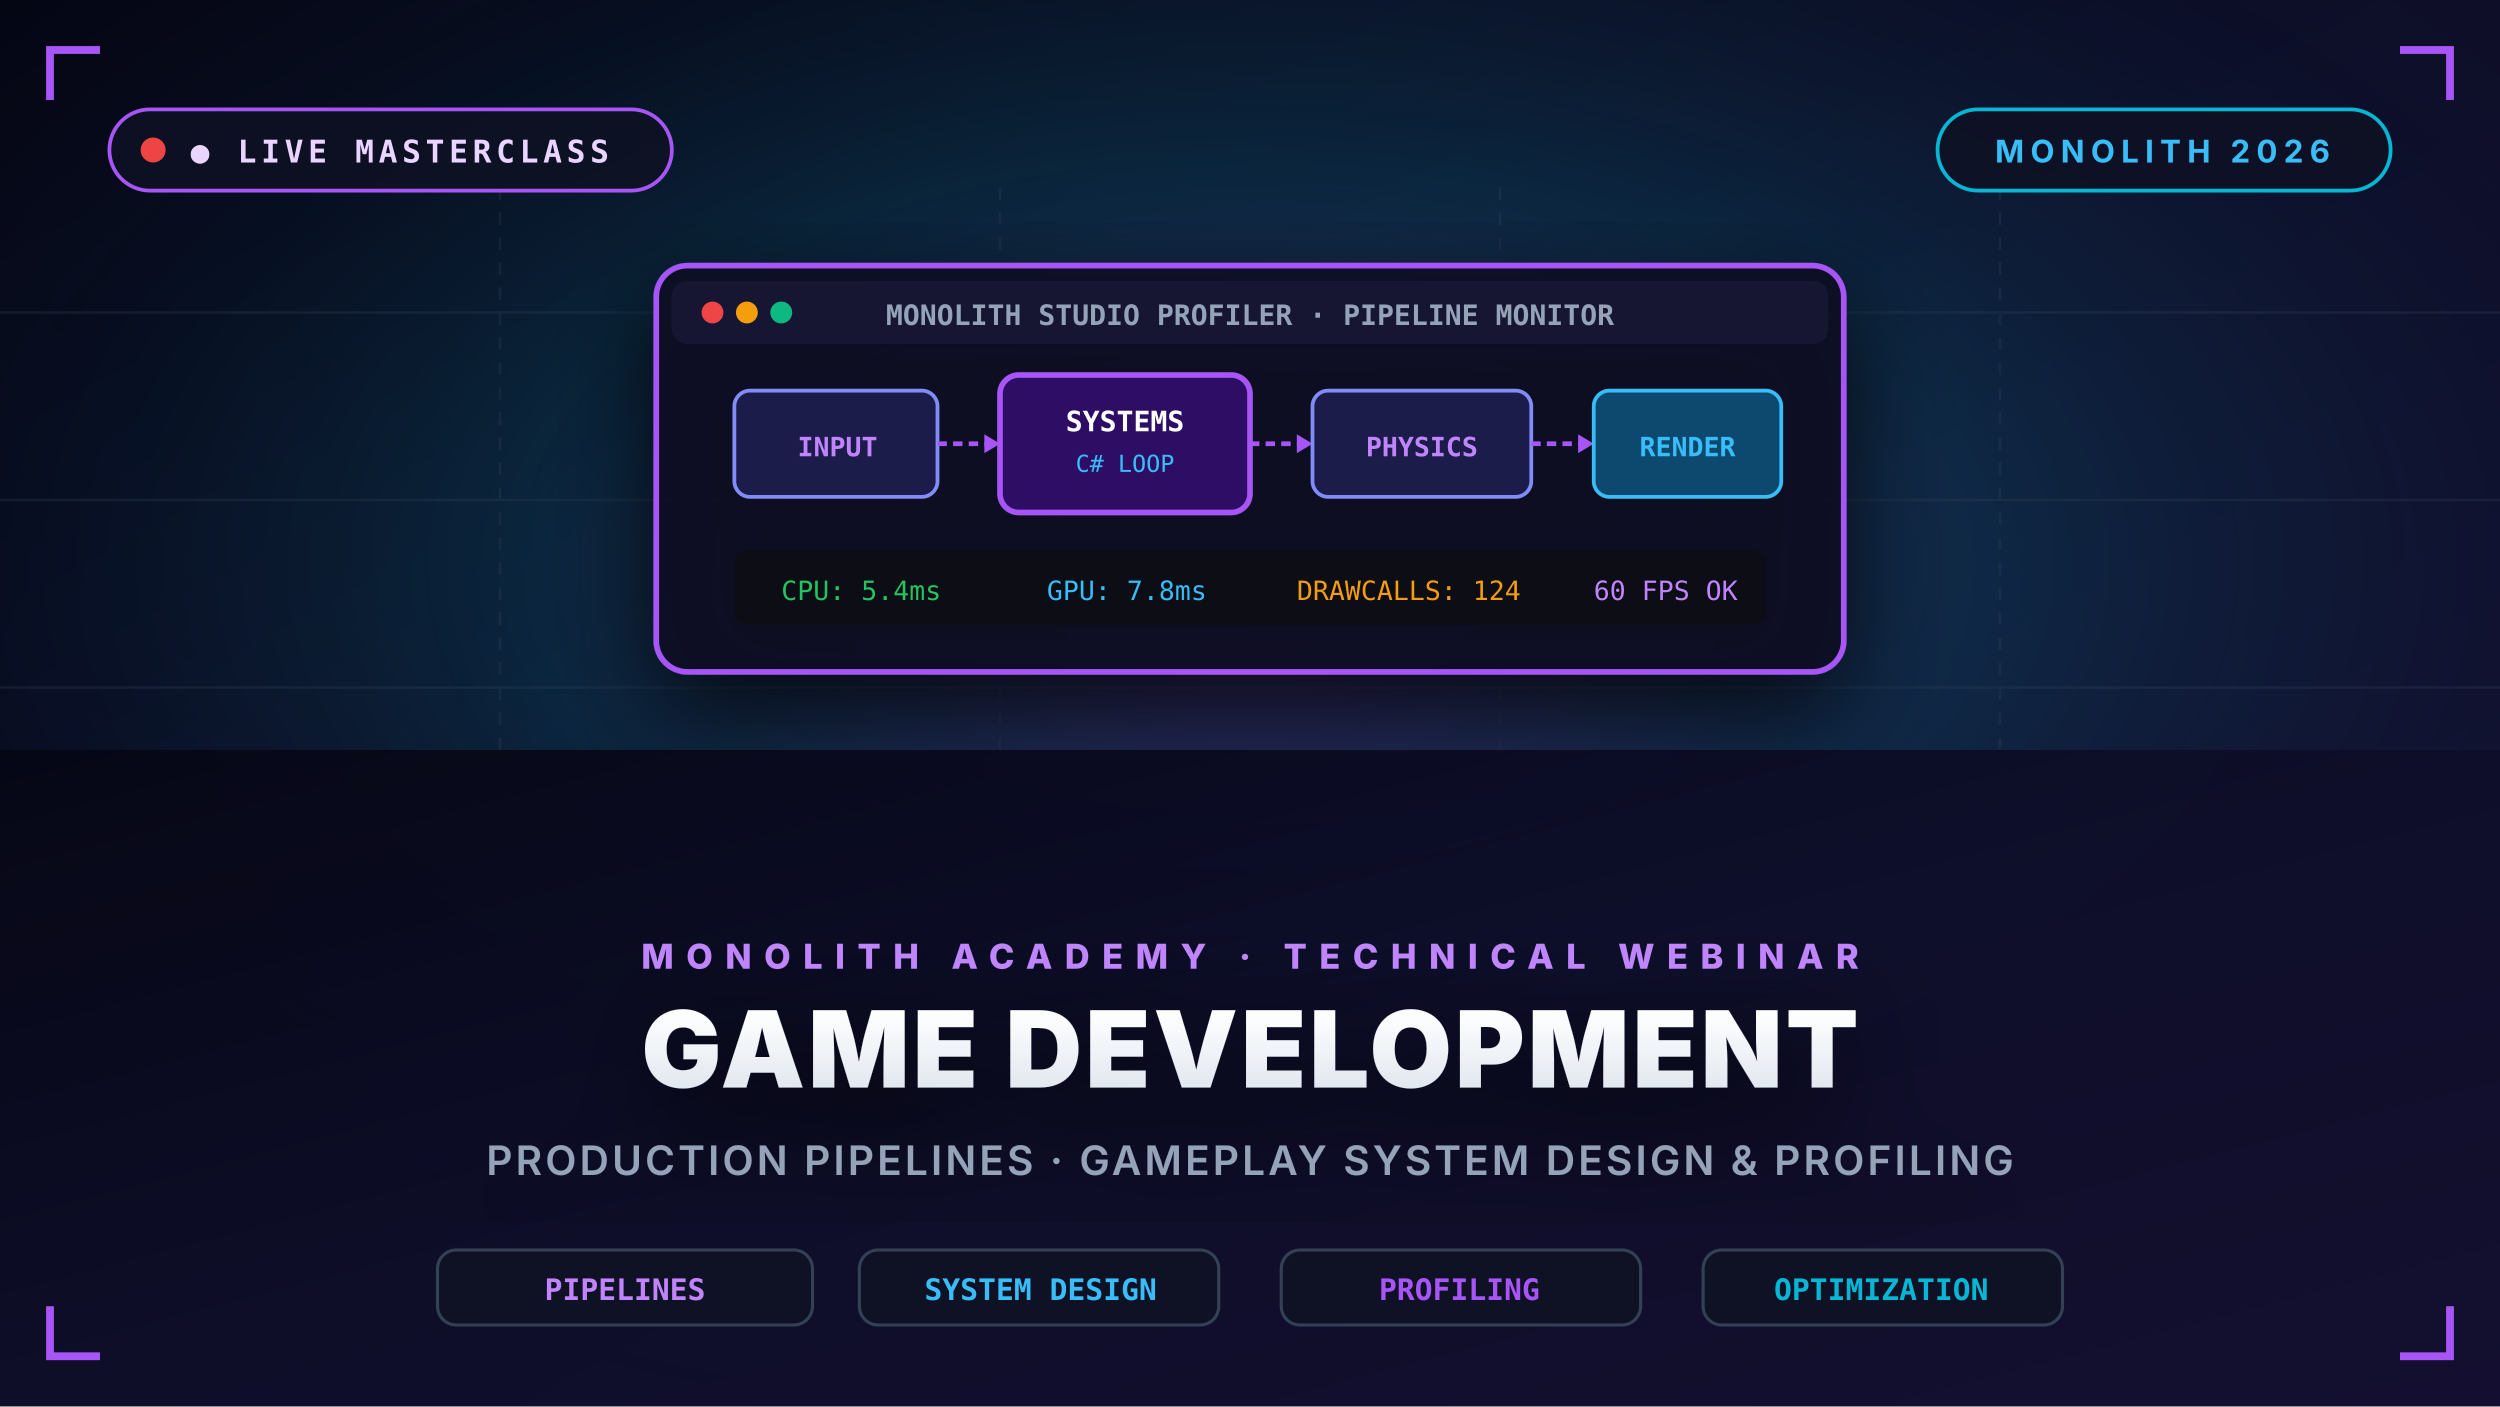
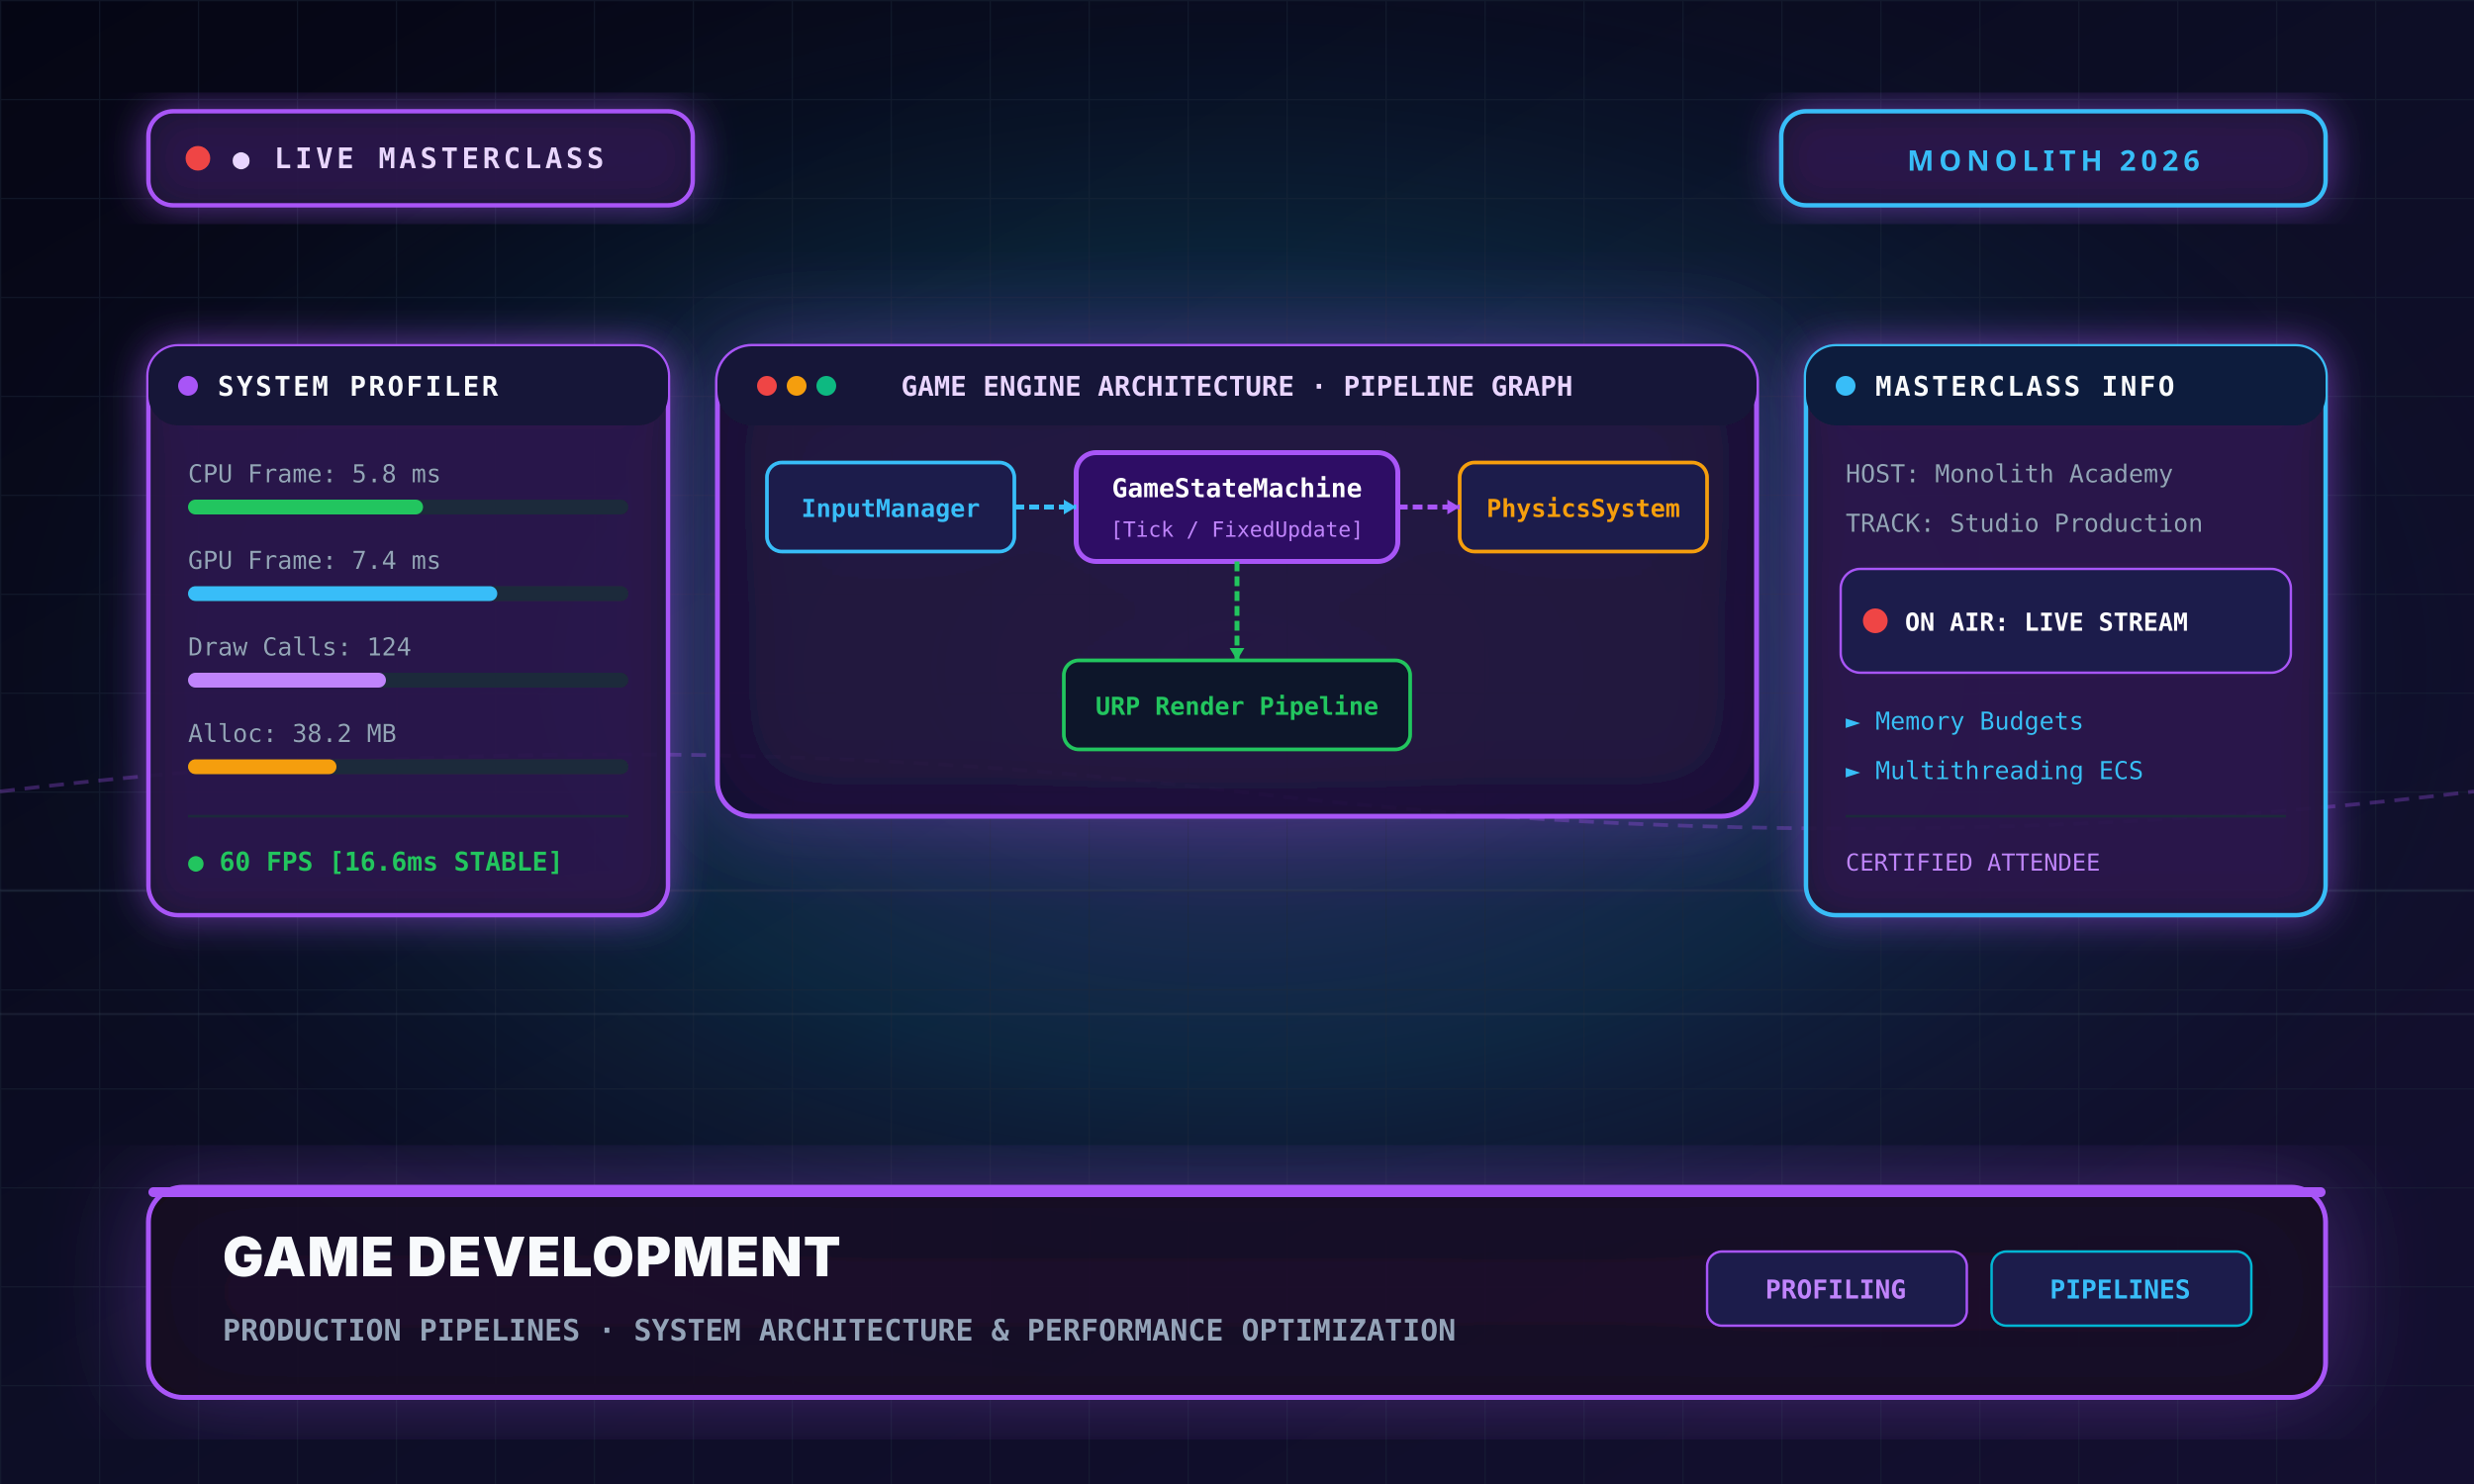
- <svg xmlns="http://www.w3.org/2000/svg" viewBox="0 0 800 450" width="100%" height="100%">
+ <svg xmlns="http://www.w3.org/2000/svg" viewBox="0 0 1000 600" width="100%" height="100%">
  <defs>
-     <linearGradient id="twb-bg" x1="0%" y1="0%" x2="100%" y2="100%">
+     <linearGradient id="tw-bg" x1="0%" y1="0%" x2="100%" y2="100%">
      <stop offset="0%" stop-color="#050614" />
-       <stop offset="50%" stop-color="#0e0e29" />
+       <stop offset="50%" stop-color="#0d0e26" />
      <stop offset="100%" stop-color="#140f30" />
    </linearGradient>
-     <radialGradient id="twb-glow" cx="50%" cy="40%" r="65%">
+     <radialGradient id="tw-purpleGlow" cx="50%" cy="45%" r="55%">
      <stop offset="0%" stop-color="#a855f7" stop-opacity="0.32" />
-       <stop offset="45%" stop-color="#06b6d4" stop-opacity="0.15" />
+       <stop offset="50%" stop-color="#06b6d4" stop-opacity="0.14" />
      <stop offset="100%" stop-color="#050614" stop-opacity="0" />
    </radialGradient>
-     <linearGradient id="twb-neon" x1="0%" y1="0%" x2="100%" y2="0%">
-       <stop offset="0%" stop-color="#c084fc" />
-       <stop offset="50%" stop-color="#a855f7" />
-       <stop offset="100%" stop-color="#38bdf8" />
-     </linearGradient>
-     <linearGradient id="twb-titleGrad" x1="0%" y1="0%" x2="0%" y2="100%">
-       <stop offset="0%" stop-color="#ffffff" />
-       <stop offset="100%" stop-color="#e2e8f0" />
-     </linearGradient>
-     <filter id="twb-shadow" x="-20%" y="-20%" width="140%" height="140%">
+     <pattern id="tw-grid" width="40" height="40" patternUnits="userSpaceOnUse">
+       <path d="M 40 0 L 0 0 0 40" fill="none" stroke="#1e293b" stroke-width="1" stroke-opacity="0.45" />
+     </pattern>
+     <filter id="tw-dropGlow" x="-20%" y="-20%" width="140%" height="140%">
      <feDropShadow dx="0" dy="12" stdDeviation="16" flood-color="#000000" flood-opacity="0.85" />
+       <feDropShadow dx="0" dy="0" stdDeviation="20" flood-color="#a855f7" flood-opacity="0.35" />
+     </filter>
+     <filter id="tw-hudGlow" x="-20%" y="-20%" width="140%" height="140%">
+       <feDropShadow dx="0" dy="0" stdDeviation="8" flood-color="#a855f7" flood-opacity="0.6" />
    </filter>
  </defs>
-   <rect width="800" height="450" fill="url(#twb-bg)" />
-   <rect width="800" height="450" fill="url(#twb-glow)" />
+   <rect width="1000" height="600" fill="url(#tw-bg)" />
+   <rect width="1000" height="600" fill="url(#tw-purpleGlow)" />
+   <rect width="1000" height="600" fill="url(#tw-grid)" />
  <g opacity="0.3">
-     <line x1="0" y1="100" x2="800" y2="100" stroke="#334155" stroke-width="0.8" />
-     <line x1="0" y1="160" x2="800" y2="160" stroke="#334155" stroke-width="0.8" />
-     <line x1="0" y1="220" x2="800" y2="220" stroke="#334155" stroke-width="0.8" />
-     <line x1="160" y1="60" x2="160" y2="260" stroke="#334155" stroke-width="0.8" stroke-dasharray="4,4" />
-     <line x1="320" y1="60" x2="320" y2="260" stroke="#334155" stroke-width="0.8" stroke-dasharray="4,4" />
-     <line x1="480" y1="60" x2="480" y2="260" stroke="#334155" stroke-width="0.8" stroke-dasharray="4,4" />
-     <line x1="640" y1="60" x2="640" y2="260" stroke="#334155" stroke-width="0.8" stroke-dasharray="4,4" />
+     <line x1="0" y1="360" x2="1000" y2="360" stroke="#334155" stroke-width="1" />
+     <line x1="0" y1="410" x2="1000" y2="410" stroke="#334155" stroke-width="1" />
+     <path d="M 0 320 Q 250 290, 500 320 T 1000 320" fill="none" stroke="#a855f7" stroke-width="1.5" stroke-dasharray="6,4" />
  </g>
-   <g transform="translate(400, 160)" filter="url(#twb-shadow)">
-     <rect x="-190" y="-75" width="380" height="130" rx="10" fill="#0f1124" fill-opacity="0.88" stroke="#a855f7" stroke-width="1.8" />
-     <rect x="-185" y="-70" width="370" height="20" fill="#181533" rx="5" />
-     <circle cx="-172" cy="-60" r="3.5" fill="#ef4444" />
-     <circle cx="-161" cy="-60" r="3.5" fill="#f59e0b" />
-     <circle cx="-150" cy="-60" r="3.5" fill="#10b981" />
-     <text x="0" y="-56" font-family="'JetBrains Mono', monospace" font-size="9" font-weight="700" fill="#94a3b8" text-anchor="middle">
-       MONOLITH STUDIO PROFILER · PIPELINE MONITOR
+   <g transform="translate(500, 240)" filter="url(#tw-dropGlow)">
+     <rect x="-210" y="-100" width="420" height="190" rx="14" fill="#0c0e21" fill-opacity="0.9" stroke="#a855f7" stroke-width="2" />
+     <rect x="-210" y="-100" width="420" height="32" rx="14" fill="#151538" />
+     <circle cx="-190" cy="-84" r="4" fill="#ef4444" />
+     <circle cx="-178" cy="-84" r="4" fill="#f59e0b" />
+     <circle cx="-166" cy="-84" r="4" fill="#10b981" />
+     <text x="0" y="-80" font-family="'JetBrains Mono', monospace" font-size="11" font-weight="700" fill="#e9d5ff" text-anchor="middle">
+       GAME ENGINE ARCHITECTURE · PIPELINE GRAPH
    </text>
-     <rect x="-165" y="-35" width="65" height="34" rx="5" fill="#1e1b4b" stroke="#818cf8" stroke-width="1.2" />
-     <text x="-132" y="-14" font-family="monospace" font-size="8.5" font-weight="700" fill="#c084fc" text-anchor="middle">INPUT</text>
-     <line x1="-100" y1="-18" x2="-80" y2="-18" stroke="#a855f7" stroke-width="1.5" stroke-dasharray="3,2" />
-     <polygon points="-80,-18 -85,-21 -85,-15" fill="#a855f7" />
-     <rect x="-80" y="-40" width="80" height="44" rx="6" fill="#2e1065" stroke="#a855f7" stroke-width="1.8" />
-     <text x="-40" y="-22" font-family="monospace" font-size="9" font-weight="800" fill="#ffffff" text-anchor="middle">SYSTEMS</text>
-     <text x="-40" y="-9" font-family="monospace" font-size="7.5" fill="#38bdf8" text-anchor="middle">C# LOOP</text>
-     <line x1="0" y1="-18" x2="20" y2="-18" stroke="#a855f7" stroke-width="1.5" stroke-dasharray="3,2" />
-     <polygon points="20,-18 15,-21 15,-15" fill="#a855f7" />
-     <rect x="20" y="-35" width="70" height="34" rx="5" fill="#1e1b4b" stroke="#818cf8" stroke-width="1.2" />
-     <text x="55" y="-14" font-family="monospace" font-size="8.5" font-weight="700" fill="#c084fc" text-anchor="middle">PHYSICS</text>
-     <line x1="90" y1="-18" x2="110" y2="-18" stroke="#a855f7" stroke-width="1.5" stroke-dasharray="3,2" />
-     <polygon points="110,-18 105,-21 105,-15" fill="#a855f7" />
-     <rect x="110" y="-35" width="60" height="34" rx="5" fill="#0c4a6e" stroke="#38bdf8" stroke-width="1.2" />
-     <text x="140" y="-14" font-family="monospace" font-size="8.5" font-weight="700" fill="#38bdf8" text-anchor="middle">RENDER</text>
-     <rect x="-165" y="16" width="330" height="24" rx="4" fill="#090a16" />
-     <text x="-150" y="32" font-family="'JetBrains Mono', monospace" font-size="8.5" fill="#22c55e">CPU: 5.4ms</text>
-     <text x="-65" y="32" font-family="'JetBrains Mono', monospace" font-size="8.5" fill="#38bdf8">GPU: 7.8ms</text>
-     <text x="15" y="32" font-family="'JetBrains Mono', monospace" font-size="8.5" fill="#f59e0b">DRAWCALLS: 124</text>
-     <text x="110" y="32" font-family="'JetBrains Mono', monospace" font-size="8.5" fill="#c084fc">60 FPS OK</text>
+     <g transform="translate(-140, -35)">
+       <rect x="-50" y="-18" width="100" height="36" rx="6" fill="#1e1b4b" stroke="#38bdf8" stroke-width="1.5" />
+       <text x="0" y="4" font-family="'JetBrains Mono', monospace" font-size="10" font-weight="700" fill="#38bdf8" text-anchor="middle">InputManager</text>
+     </g>
+     <g transform="translate(0, -35)">
+       <rect x="-65" y="-22" width="130" height="44" rx="8" fill="#2e1065" stroke="#a855f7" stroke-width="2" />
+       <text x="0" y="-4" font-family="'JetBrains Mono', monospace" font-size="10.5" font-weight="800" fill="#ffffff" text-anchor="middle">GameStateMachine</text>
+       <text x="0" y="12" font-family="'JetBrains Mono', monospace" font-size="8.5" fill="#c084fc" text-anchor="middle">[Tick / FixedUpdate]</text>
+     </g>
+     <g transform="translate(140, -35)">
+       <rect x="-50" y="-18" width="100" height="36" rx="6" fill="#1e1b4b" stroke="#f59e0b" stroke-width="1.5" />
+       <text x="0" y="4" font-family="'JetBrains Mono', monospace" font-size="10" font-weight="700" fill="#f59e0b" text-anchor="middle">PhysicsSystem</text>
+     </g>
+     <line x1="-90" y1="-35" x2="-65" y2="-35" stroke="#38bdf8" stroke-width="2" stroke-dasharray="4,2" />
+     <polygon points="-65,-35 -70,-38 -70,-32" fill="#38bdf8" />
+     <line x1="65" y1="-35" x2="90" y2="-35" stroke="#a855f7" stroke-width="2" stroke-dasharray="4,2" />
+     <polygon points="90,-35 85,-38 85,-32" fill="#a855f7" />
+     <g transform="translate(0, 45)">
+       <rect x="-70" y="-18" width="140" height="36" rx="6" fill="#0f172a" stroke="#22c55e" stroke-width="1.5" />
+       <text x="0" y="4" font-family="'JetBrains Mono', monospace" font-size="10" font-weight="700" fill="#22c55e" text-anchor="middle">URP Render Pipeline</text>
+     </g>
+     <line x1="0" y1="-13" x2="0" y2="27" stroke="#22c55e" stroke-width="2" stroke-dasharray="4,2" />
+     <polygon points="0,27 -3,22 3,22" fill="#22c55e" />
  </g>
-   <g transform="translate(35, 35)">
-     <rect x="0" y="0" width="180" height="26" rx="13" fill="#0f1124" fill-opacity="0.85" stroke="#a855f7" stroke-width="1.2" />
-     <circle cx="14" cy="13" r="4" fill="#ef4444" />
-     <text x="26" y="17" font-family="'JetBrains Mono', monospace" font-size="10" font-weight="700" fill="#e9d5ff" letter-spacing="1.5">
+   <g transform="translate(60, 140)" filter="url(#tw-hudGlow)">
+     <rect x="0" y="0" width="210" height="230" rx="12" fill="#0c0e21" fill-opacity="0.9" stroke="#a855f7" stroke-width="1.8" />
+     <rect x="0" y="0" width="210" height="32" rx="12" fill="#151538" />
+     <circle cx="16" cy="16" r="4" fill="#a855f7" />
+     <text x="28" y="20" font-family="'JetBrains Mono', monospace" font-size="11" font-weight="700" fill="#f8fafc" letter-spacing="1">SYSTEM PROFILER</text>
+     <text x="16" y="55" font-family="'JetBrains Mono', monospace" font-size="10" fill="#94a3b8">CPU Frame: 5.8 ms</text>
+     <rect x="16" y="62" width="178" height="6" rx="3" fill="#1e293b" />
+     <rect x="16" y="62" width="95" height="6" rx="3" fill="#22c55e" />
+     <text x="16" y="90" font-family="'JetBrains Mono', monospace" font-size="10" fill="#94a3b8">GPU Frame: 7.4 ms</text>
+     <rect x="16" y="97" width="178" height="6" rx="3" fill="#1e293b" />
+     <rect x="16" y="97" width="125" height="6" rx="3" fill="#38bdf8" />
+     <text x="16" y="125" font-family="'JetBrains Mono', monospace" font-size="10" fill="#94a3b8">Draw Calls: 124</text>
+     <rect x="16" y="132" width="178" height="6" rx="3" fill="#1e293b" />
+     <rect x="16" y="132" width="80" height="6" rx="3" fill="#c084fc" />
+     <text x="16" y="160" font-family="'JetBrains Mono', monospace" font-size="10" fill="#94a3b8">Alloc: 38.2 MB</text>
+     <rect x="16" y="167" width="178" height="6" rx="3" fill="#1e293b" />
+     <rect x="16" y="167" width="60" height="6" rx="3" fill="#f59e0b" />
+     <line x1="16" y1="190" x2="194" y2="190" stroke="#1e293b" stroke-width="1" />
+     <text x="16" y="212" font-family="'JetBrains Mono', monospace" font-size="10.5" font-weight="700" fill="#22c55e">● 60 FPS [16.6ms STABLE]</text>
+   </g>
+   <g transform="translate(730, 140)" filter="url(#tw-hudGlow)">
+     <rect x="0" y="0" width="210" height="230" rx="12" fill="#0c0e21" fill-opacity="0.9" stroke="#38bdf8" stroke-width="1.8" />
+     <rect x="0" y="0" width="210" height="32" rx="12" fill="#0f1f3d" />
+     <circle cx="16" cy="16" r="4" fill="#38bdf8" />
+     <text x="28" y="20" font-family="'JetBrains Mono', monospace" font-size="11" font-weight="700" fill="#f8fafc" letter-spacing="1">MASTERCLASS INFO</text>
+     <text x="16" y="55" font-family="'JetBrains Mono', monospace" font-size="10" fill="#94a3b8">HOST: Monolith Academy</text>
+     <text x="16" y="75" font-family="'JetBrains Mono', monospace" font-size="10" fill="#94a3b8">TRACK: Studio Production</text>
+     <rect x="14" y="90" width="182" height="42" rx="8" fill="#1e1b4b" stroke="#a855f7" stroke-width="1" />
+     <circle cx="28" cy="111" r="5" fill="#ef4444" />
+     <text x="40" y="115" font-family="'JetBrains Mono', monospace" font-size="10" font-weight="700" fill="#ffffff">ON AIR: LIVE STREAM</text>
+     <text x="16" y="155" font-family="'JetBrains Mono', monospace" font-size="10" fill="#38bdf8">► Memory Budgets</text>
+     <text x="16" y="175" font-family="'JetBrains Mono', monospace" font-size="10" fill="#38bdf8">► Multithreading ECS</text>
+     <line x1="16" y1="190" x2="194" y2="190" stroke="#1e293b" stroke-width="1" />
+     <text x="16" y="212" font-family="'JetBrains Mono', monospace" font-size="9.5" fill="#c084fc">CERTIFIED ATTENDEE</text>
+   </g>
+   <g transform="translate(60, 45)" filter="url(#tw-hudGlow)">
+     <rect x="0" y="0" width="220" height="38" rx="10" fill="#0c0e21" fill-opacity="0.9" stroke="#a855f7" stroke-width="1.8" />
+     <circle cx="20" cy="19" r="5" fill="#ef4444" />
+     <text x="34" y="23" font-family="'JetBrains Mono', monospace" font-size="11.5" font-weight="800" fill="#e9d5ff" letter-spacing="1.5">
      ● LIVE MASTERCLASS
    </text>
  </g>
-   <g transform="translate(620, 35)">
-     <rect x="0" y="0" width="145" height="26" rx="13" fill="#0f1124" fill-opacity="0.85" stroke="#06b6d4" stroke-width="1.2" />
-     <text x="72" y="17" font-family="'Inter', sans-serif" font-size="10" font-weight="700" fill="#38bdf8" text-anchor="middle" letter-spacing="2">
+   <g transform="translate(720, 45)" filter="url(#tw-hudGlow)">
+     <rect x="0" y="0" width="220" height="38" rx="10" fill="#0c0e21" fill-opacity="0.9" stroke="#38bdf8" stroke-width="1.8" />
+     <text x="110" y="24" font-family="'Montserrat', sans-serif" font-size="11.5" font-weight="800" fill="#38bdf8" text-anchor="middle" letter-spacing="2">
      MONOLITH 2026
    </text>
  </g>
-   <rect x="0" y="240" width="800" height="210" fill="url(#twb-bg)" opacity="0.94" />
-   <g transform="translate(400, 310)" text-anchor="middle" filter="url(#twb-shadow)">
-     <text x="0" y="0" font-family="'Inter', -apple-system, sans-serif" font-size="11" font-weight="800" fill="#c084fc" letter-spacing="4">
-       MONOLITH ACADEMY · TECHNICAL WEBINAR
-     </text>
-     <text x="0" y="38" font-family="'Inter', -apple-system, sans-serif" font-size="34" font-weight="900" fill="url(#twb-titleGrad)" letter-spacing="1">
+   <g transform="translate(60, 480)" filter="url(#tw-dropGlow)">
+     <rect x="0" y="0" width="880" height="85" rx="14" fill="#090a1a" fill-opacity="0.95" stroke="#a855f7" stroke-width="2" />
+     <rect x="0" y="0" width="880" height="4" rx="2" fill="#a855f7" />
+     <text x="30" y="36" font-family="'Inter', sans-serif" font-size="22" font-weight="900" fill="#f8fafc" letter-spacing="0.5">
      GAME DEVELOPMENT
    </text>
-     <text x="0" y="66" font-family="'Inter', -apple-system, sans-serif" font-size="13" font-weight="600" fill="#94a3b8" letter-spacing="1">
-       PRODUCTION PIPELINES · GAMEPLAY SYSTEM DESIGN &amp; PROFILING
+     <text x="30" y="62" font-family="'JetBrains Mono', monospace" font-size="12" font-weight="600" fill="#94a3b8">
+       PRODUCTION PIPELINES · SYSTEM ARCHITECTURE &amp; PERFORMANCE OPTIMIZATION
    </text>
+     <g transform="translate(630, 26)">
+       <rect x="0" y="0" width="105" height="30" rx="6" fill="#1e1b4b" stroke="#a855f7" stroke-width="1" />
+       <text x="52" y="19" font-family="'JetBrains Mono', monospace" font-size="10.5" font-weight="700" fill="#c084fc" text-anchor="middle">PROFILING</text>
+       <rect x="115" y="0" width="105" height="30" rx="6" fill="#1e1b4b" stroke="#06b6d4" stroke-width="1" />
+       <text x="167" y="19" font-family="'JetBrains Mono', monospace" font-size="10.5" font-weight="700" fill="#38bdf8" text-anchor="middle">PIPELINES</text>
+     </g>
  </g>
-   <g transform="translate(400, 412)" text-anchor="middle">
-     <rect x="-260" y="-12" width="120" height="24" rx="6" fill="#0f1124" stroke="#334155" stroke-width="1" />
-     <text x="-200" y="4" font-family="'JetBrains Mono', monospace" font-size="9.5" font-weight="700" fill="#c084fc">PIPELINES</text>
-     <rect x="-125" y="-12" width="115" height="24" rx="6" fill="#0f1124" stroke="#334155" stroke-width="1" />
-     <text x="-67" y="4" font-family="'JetBrains Mono', monospace" font-size="9.5" font-weight="700" fill="#38bdf8">SYSTEM DESIGN</text>
-     <rect x="10" y="-12" width="115" height="24" rx="6" fill="#0f1124" stroke="#334155" stroke-width="1" />
-     <text x="67" y="4" font-family="'JetBrains Mono', monospace" font-size="9.5" font-weight="700" fill="#a855f7">PROFILING</text>
-     <rect x="145" y="-12" width="115" height="24" rx="6" fill="#0f1124" stroke="#334155" stroke-width="1" />
-     <text x="202" y="4" font-family="'JetBrains Mono', monospace" font-size="9.5" font-weight="700" fill="#06b6d4">OPTIMIZATION</text>
-   </g>
-   <path d="M 16 32 L 16 16 L 32 16" fill="none" stroke="#a855f7" stroke-width="2.5" />
-   <path d="M 784 32 L 784 16 L 768 16" fill="none" stroke="#a855f7" stroke-width="2.5" />
-   <path d="M 16 418 L 16 434 L 32 434" fill="none" stroke="#a855f7" stroke-width="2.5" />
-   <path d="M 784 418 L 784 434 L 768 434" fill="none" stroke="#a855f7" stroke-width="2.5" />
</svg>
